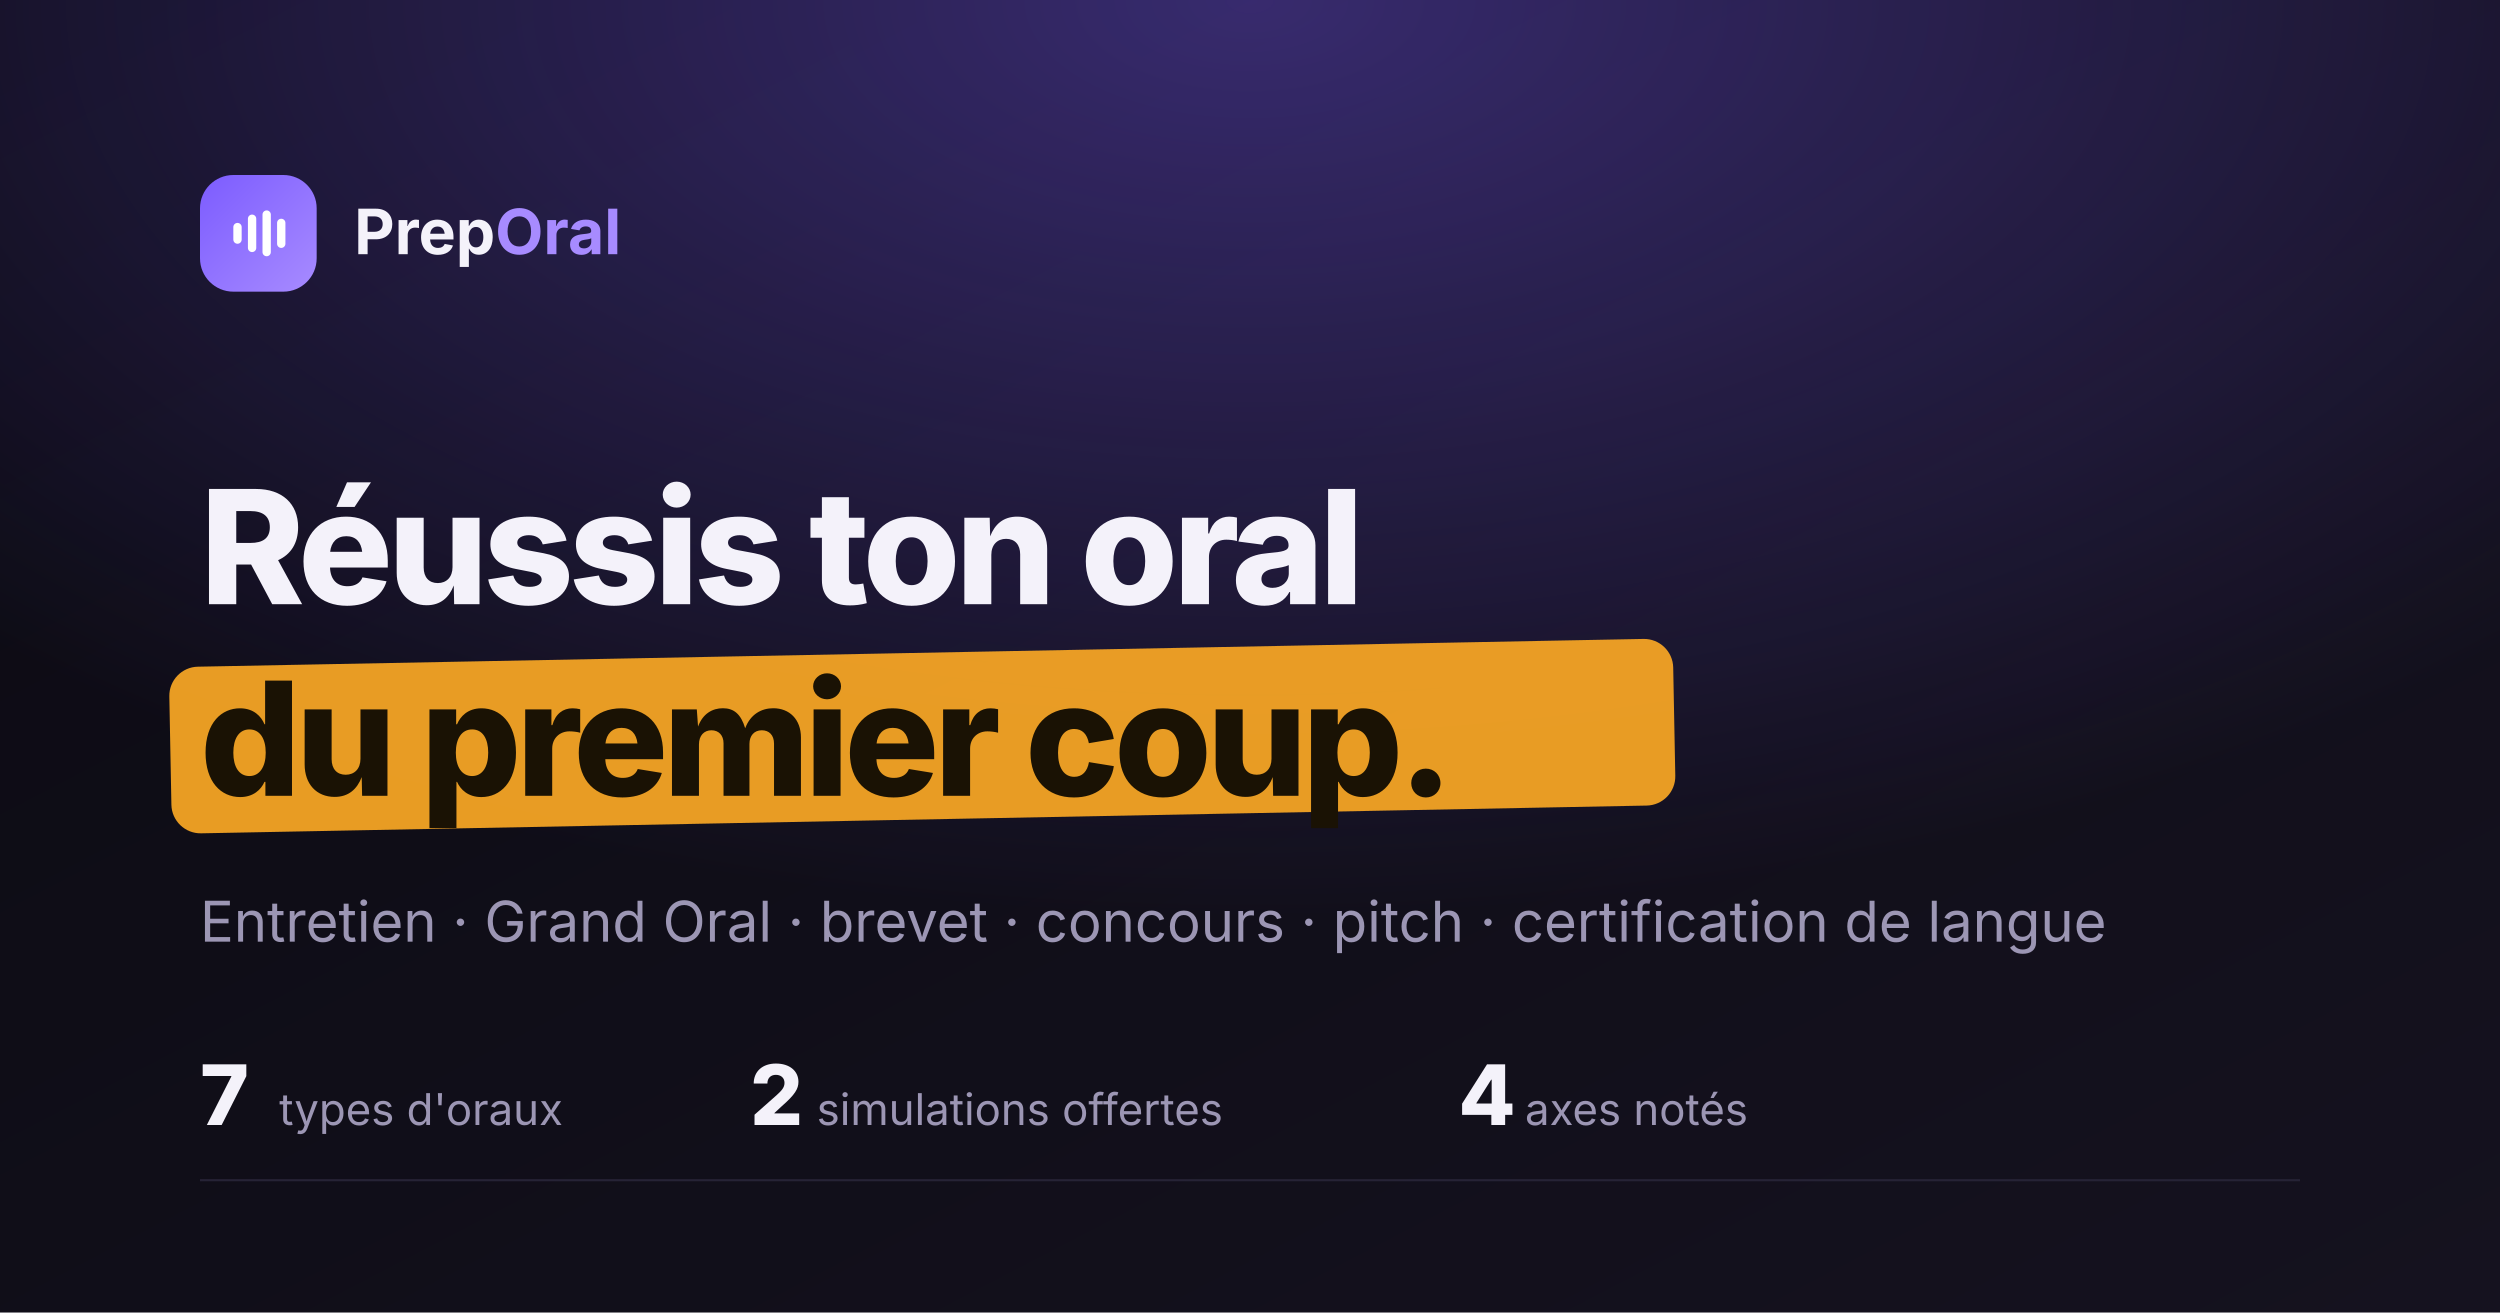
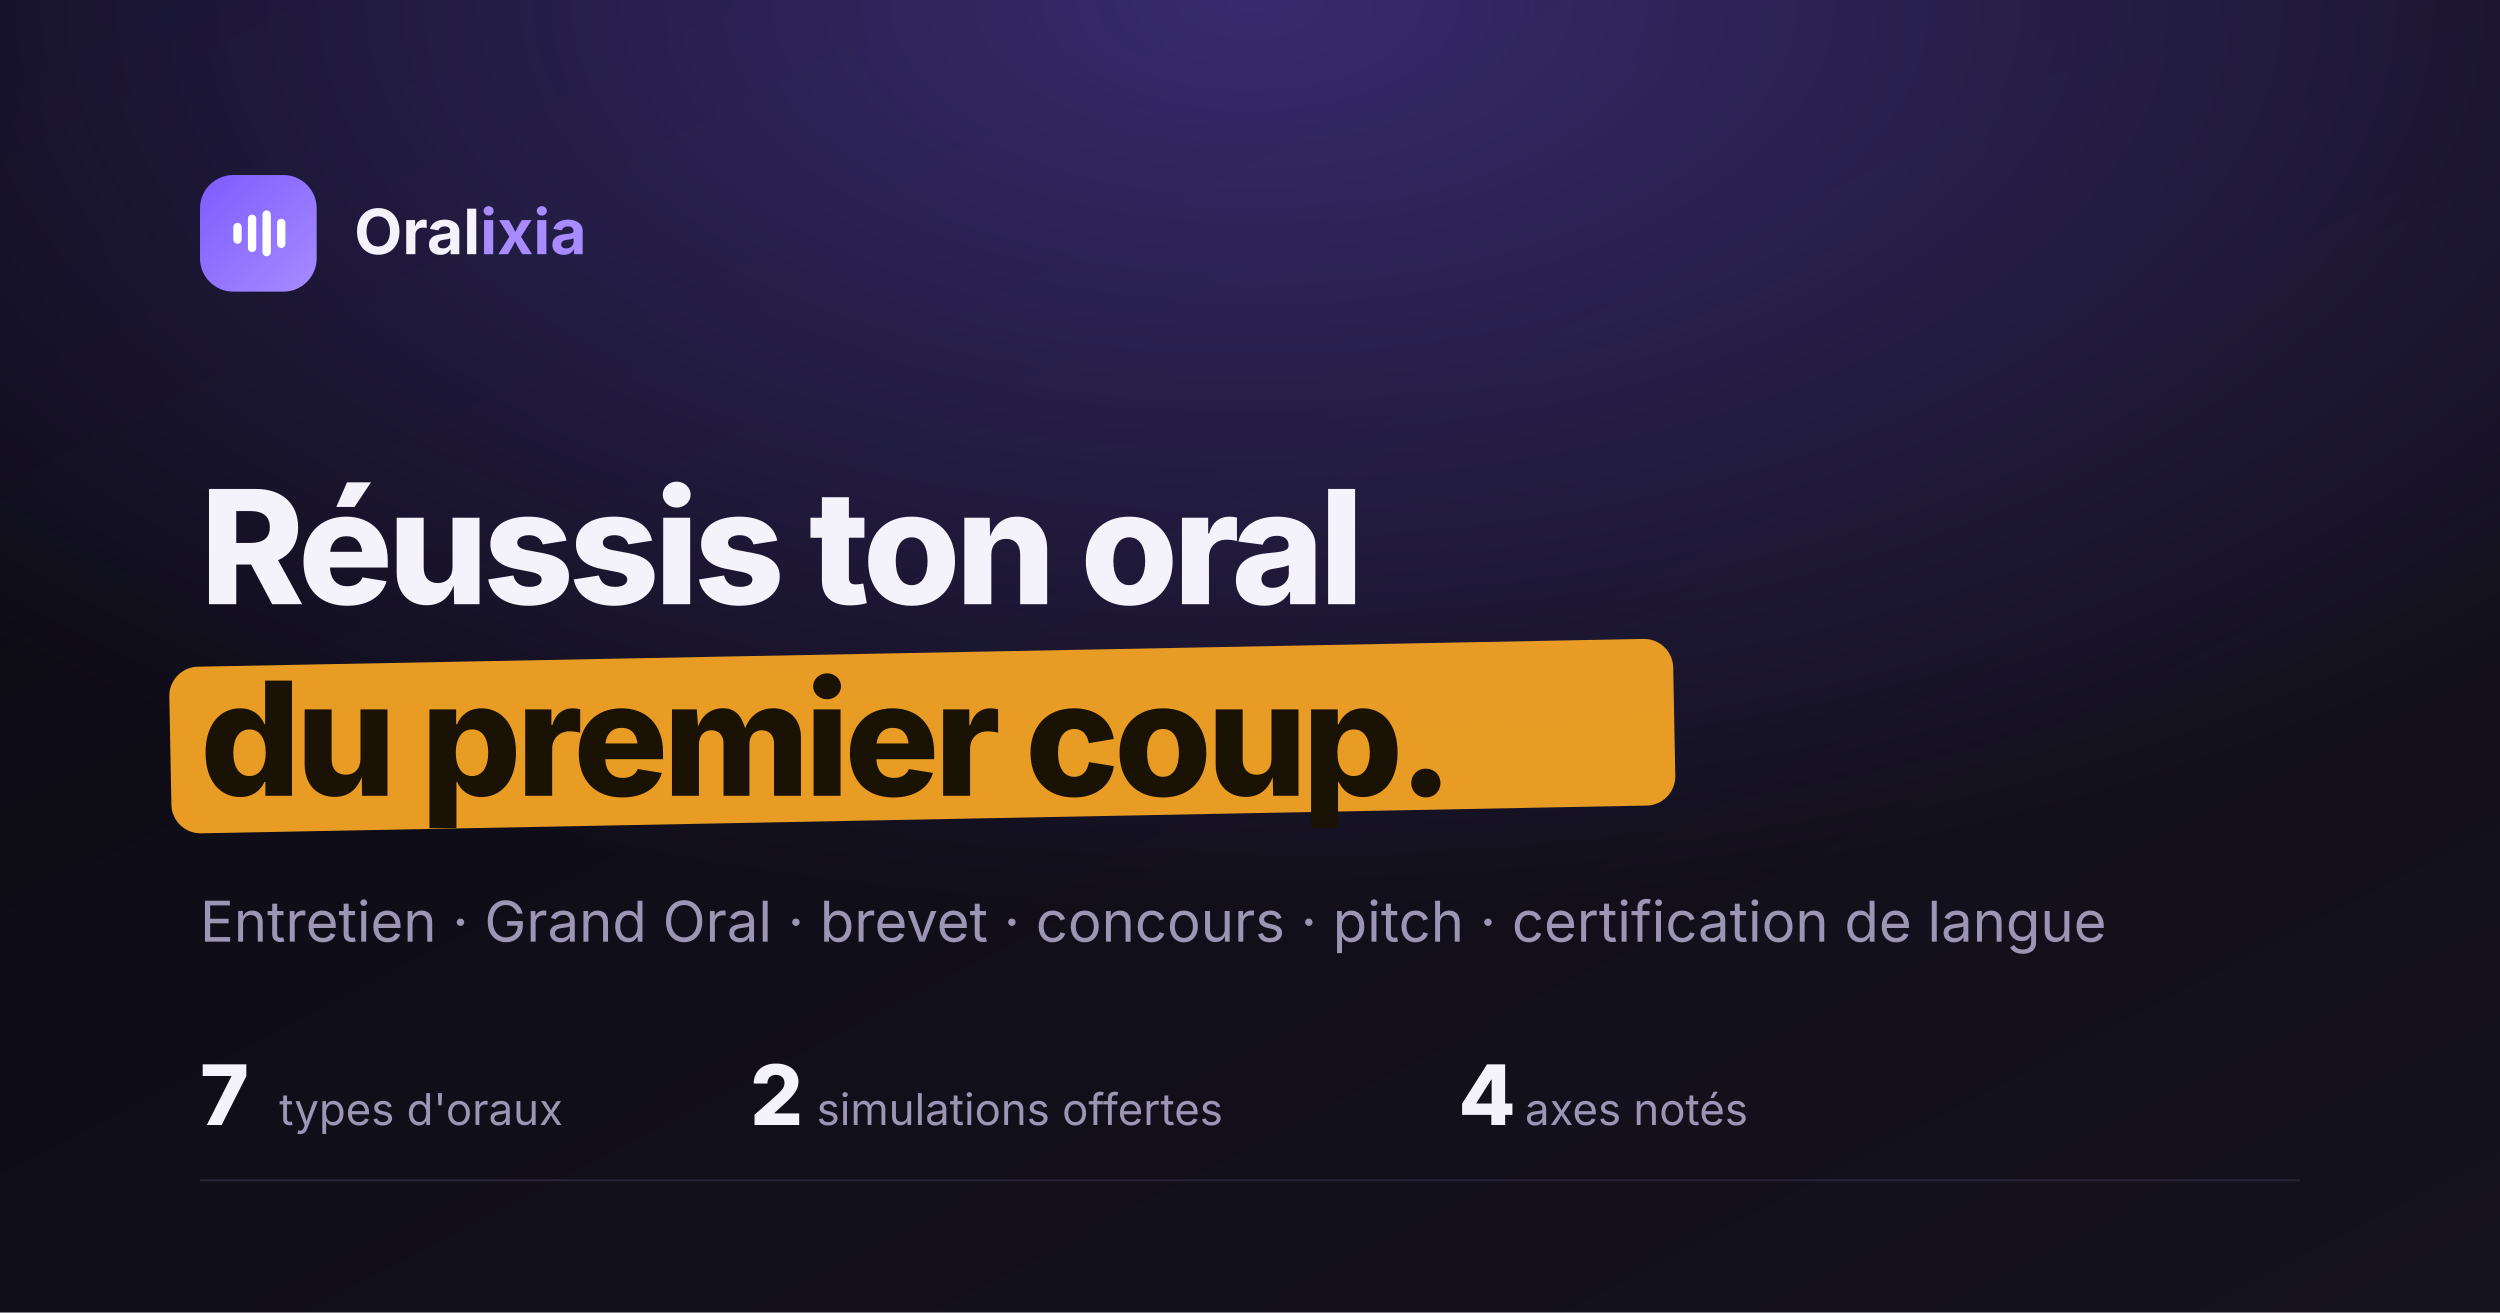
- <svg xmlns="http://www.w3.org/2000/svg" width="1200" height="630" viewBox="0 0 1200 630" role="img" aria-label="PrepOral — Réussis ton oral du premier coup">
+ <svg xmlns="http://www.w3.org/2000/svg" width="1200" height="630" viewBox="0 0 1200 630" role="img" aria-label="Oralixia — Réussis ton oral du premier coup">
  <defs>
    <linearGradient id="fond" x1="0" y1="0" x2="1" y2="1">
      <stop offset="0%" stop-color="#0B0A12" />
      <stop offset="100%" stop-color="#15121F" />
    </linearGradient>
    <radialGradient id="halo" cx="50%" cy="0%" r="70%">
      <stop offset="0%" stop-color="#7C5CFF" stop-opacity=".38" />
      <stop offset="100%" stop-color="#7C5CFF" stop-opacity="0" />
    </radialGradient>
    <linearGradient id="marque" x1="0" y1="0" x2="1" y2="1">
      <stop offset="0%" stop-color="#7C5CFF" />
      <stop offset="100%" stop-color="#A78BFF" />
    </linearGradient>
  </defs>
  <rect width="1200" height="630" fill="url(#fond)" />
  <rect width="1200" height="630" fill="url(#halo)" />
  <g transform="translate(96,84)">
    <rect width="56" height="56" rx="16" fill="url(#marque)" />
    <g fill="#fff" transform="translate(16,17)">
      <rect x="0" y="6" width="4" height="10" rx="2" />
      <rect x="7" y="2" width="4" height="18" rx="2" />
      <rect x="14" y="0" width="4" height="22" rx="2" />
      <rect x="21" y="4" width="4" height="14" rx="2" />
    </g>
    <text x="74" y="38" font-family="Inter, system-ui, sans-serif" font-size="30" font-weight="700" fill="#F4F2FA">
-       Prep<tspan fill="#A78BFF">Oral</tspan>
+       Oral<tspan fill="#A78BFF">ixia</tspan>
    </text>
  </g>
  <text x="96" y="290" font-family="Inter, system-ui, sans-serif" font-size="76" font-weight="800" fill="#F4F2FA" letter-spacing="-2.5">
    Réussis ton oral
  </text>
  <g transform="rotate(-1.1 96 372)">
    <rect x="82" y="320" width="722" height="80" rx="14" fill="#F5A524" opacity=".94" />
  </g>
  <text x="96" y="382" font-family="Inter, system-ui, sans-serif" font-size="76" font-weight="800" fill="#1A1204" letter-spacing="-2.5">
    du premier coup.
  </text>
  <text x="96" y="452" font-family="Inter, system-ui, sans-serif" font-size="27" fill="#9C96B4">
    Entretien · Grand Oral · brevet · concours · pitch · certification de langue
  </text>
  <g font-family="Inter, system-ui, sans-serif">
    <text x="96" y="540" font-size="40" font-weight="800" fill="#F4F2FA">7</text>
    <text x="134" y="540" font-size="21" fill="#9C96B4">types d'oraux</text>
    <text x="360" y="540" font-size="40" font-weight="800" fill="#F4F2FA">2</text>
    <text x="392" y="540" font-size="21" fill="#9C96B4">simulations offertes</text>
    <text x="700" y="540" font-size="40" font-weight="800" fill="#F4F2FA">4</text>
    <text x="732" y="540" font-size="21" fill="#9C96B4">axes notés</text>
  </g>
  <rect x="96" y="566" width="1008" height="1" fill="#262336" />
</svg>
